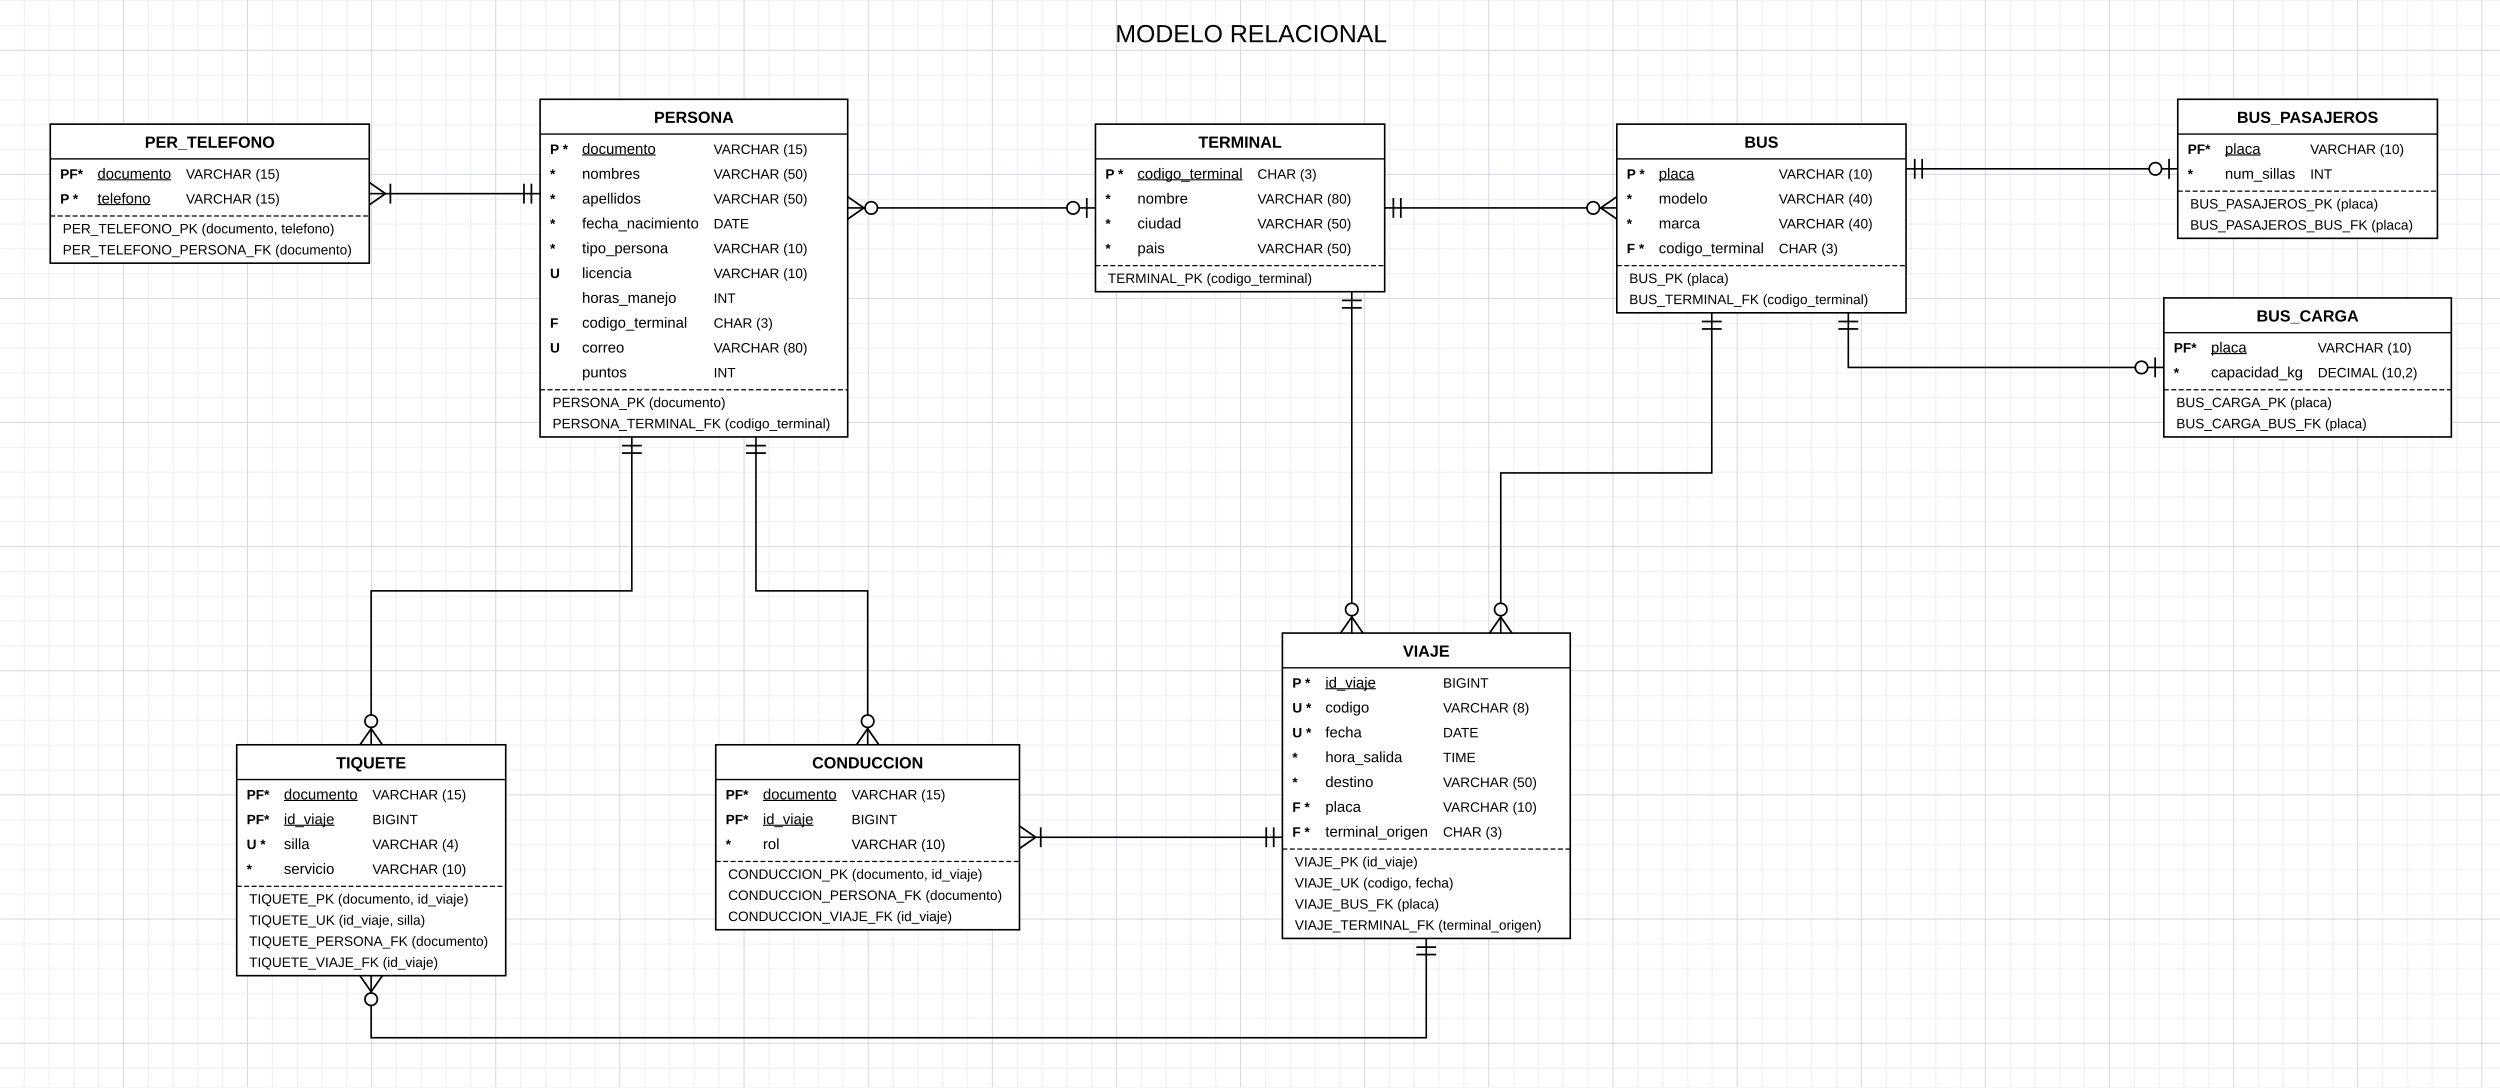
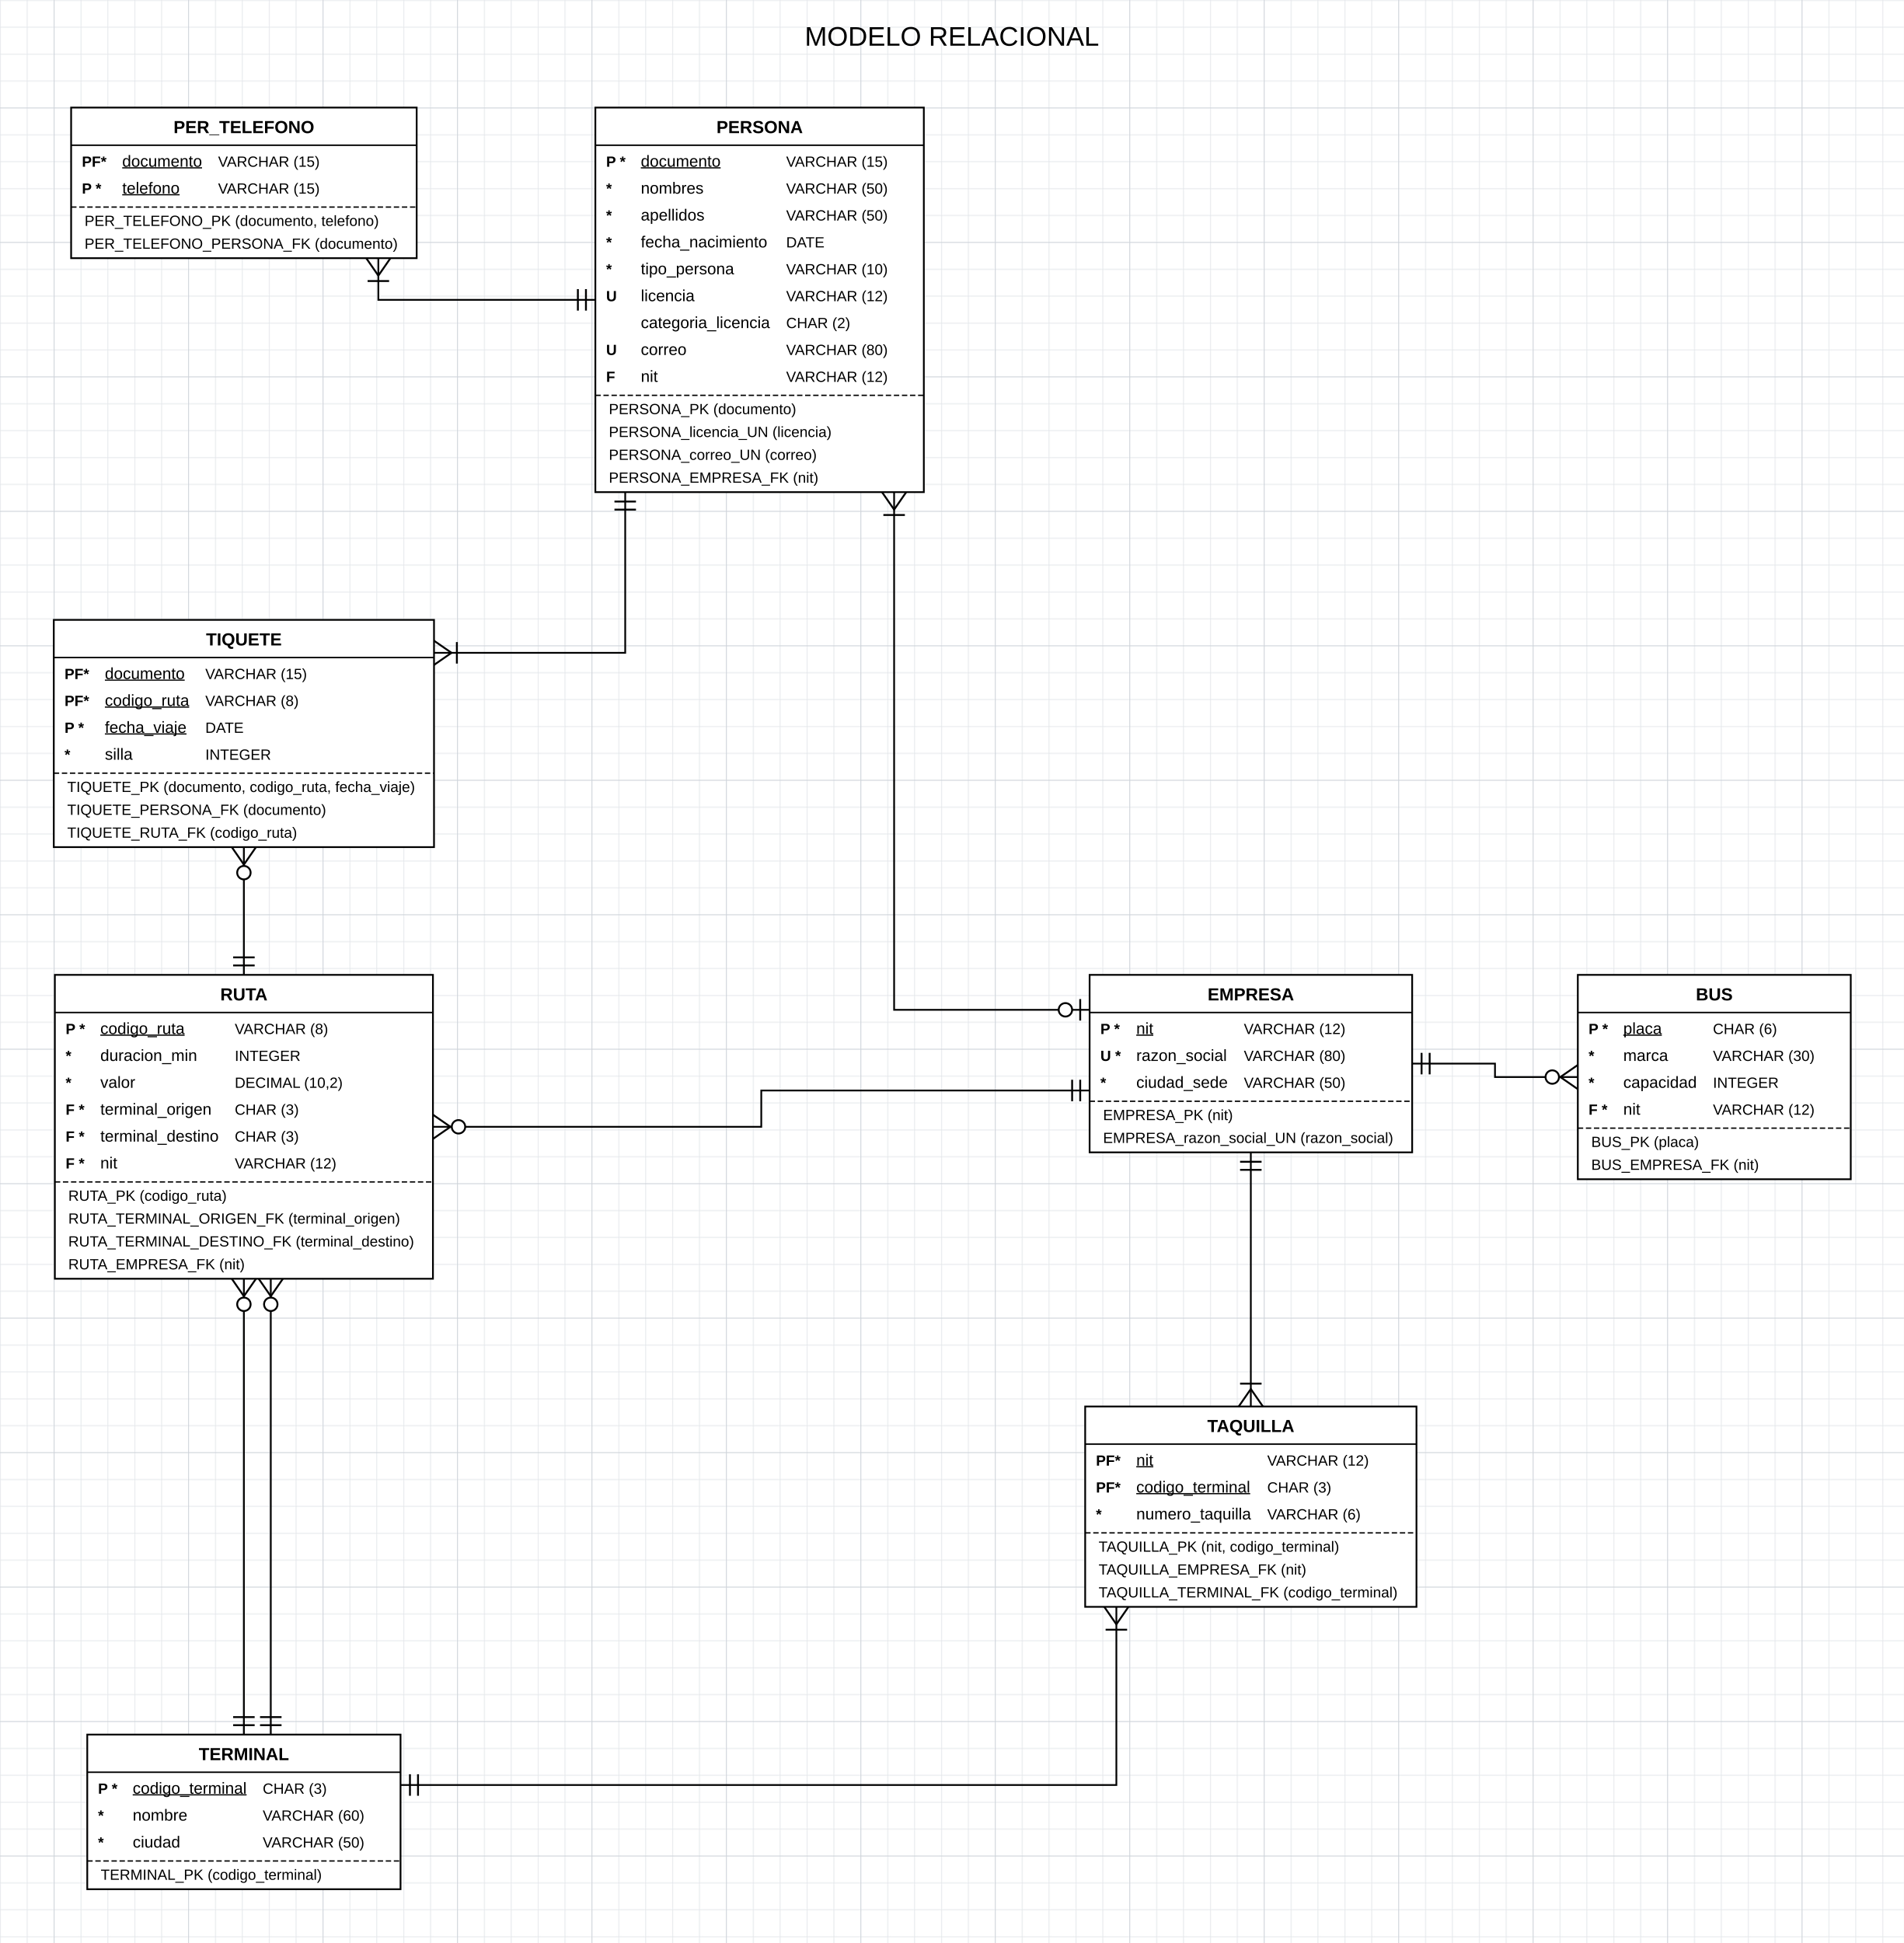
- <svg xmlns="http://www.w3.org/2000/svg" viewBox="1 -40 2014 876" width="2014" height="876" font-family="Arial, Helvetica, sans-serif" role="img">
+ <svg xmlns="http://www.w3.org/2000/svg" viewBox="-40 -80 1416 1445" width="1416" height="1445" font-family="Arial, Helvetica, sans-serif" role="img">
  <defs>
    <pattern id="g1" width="20" height="20" patternUnits="userSpaceOnUse">
      <path d="M 20 0 L 0 0 0 20" fill="none" stroke="#e3e6ea" stroke-width="1" />
    </pattern>
    <pattern id="g2" width="100" height="100" patternUnits="userSpaceOnUse">
      <rect width="100" height="100" fill="url(#g1)" />
      <path d="M 100 0 L 0 0 0 100" fill="none" stroke="#cfd4da" stroke-width="1.2" />
    </pattern>
  </defs>
-   <rect x="1" y="-40" width="2014" height="876" fill="#ffffff" />
-   <rect x="1" y="-40" width="2014" height="876" fill="url(#g2)" />
-   <text x="1009" y="-6" text-anchor="middle" font-size="20" fill="#000">MODELO RELACIONAL</text>
-   <polyline points="298.5,116.0 436.1,116.0" fill="none" stroke="#000" stroke-width="1.3" />
-   <polyline points="683.9,127.5 883.5,127.5" fill="none" stroke="#000" stroke-width="1.3" />
-   <polyline points="1303.5,127.5 1116.5,127.5" fill="none" stroke="#000" stroke-width="1.3" />
-   <polyline points="1755.4,96.0 1536.5,96.0" fill="none" stroke="#000" stroke-width="1.3" />
-   <polyline points="1744.2,256.0 1490.0,256.0 1490.0,212.0" fill="none" stroke="#000" stroke-width="1.3" />
-   <polyline points="1090.0,470.0 1090.0,195.0" fill="none" stroke="#000" stroke-width="1.3" />
-   <polyline points="1210.0,470.0 1210.0,341.0 1380.0,341.0 1380.0,212.0" fill="none" stroke="#000" stroke-width="1.3" />
-   <polyline points="700.0,560.0 700.0,436.0 610.0,436.0 610.0,312.0" fill="none" stroke="#000" stroke-width="1.3" />
-   <polyline points="822.4,634.5 1034.1,634.5" fill="none" stroke="#000" stroke-width="1.3" />
-   <polyline points="300.0,560.0 300.0,436.0 510.0,436.0 510.0,312.0" fill="none" stroke="#000" stroke-width="1.3" />
-   <polyline points="300.0,746.0 300.0,796.0 1150.0,796.0 1150.0,716.0" fill="none" stroke="#000" stroke-width="1.3" />
-   <rect x="436.1" y="40.0" width="247.8" height="272.0" fill="#fff" stroke="#000" stroke-width="1.3" />
-   <text x="560.0" y="59.0" text-anchor="middle" font-size="13" font-weight="bold" fill="#000">PERSONA</text>
-   <line x1="436.1" y1="68.0" x2="683.9" y2="68.0" stroke="#000" stroke-width="1.1" />
-   <text x="444.1" y="84.0" font-size="11" font-weight="bold" fill="#000">P *</text>
-   <text x="469.9" y="84.0" font-size="12" fill="#000" text-decoration="underline">documento</text>
-   <text x="575.9" y="84.0" font-size="11" fill="#000">VARCHAR (15)</text>
-   <text x="444.1" y="104.0" font-size="11" font-weight="bold" fill="#000">*</text>
-   <text x="469.9" y="104.0" font-size="12" fill="#000">nombres</text>
-   <text x="575.9" y="104.0" font-size="11" fill="#000">VARCHAR (50)</text>
-   <text x="444.1" y="124.0" font-size="11" font-weight="bold" fill="#000">*</text>
-   <text x="469.9" y="124.0" font-size="12" fill="#000">apellidos</text>
-   <text x="575.9" y="124.0" font-size="11" fill="#000">VARCHAR (50)</text>
-   <text x="444.1" y="144.0" font-size="11" font-weight="bold" fill="#000">*</text>
-   <text x="469.9" y="144.0" font-size="12" fill="#000">fecha_nacimiento</text>
-   <text x="575.9" y="144.0" font-size="11" fill="#000">DATE</text>
-   <text x="444.1" y="164.0" font-size="11" font-weight="bold" fill="#000">*</text>
-   <text x="469.9" y="164.0" font-size="12" fill="#000">tipo_persona</text>
-   <text x="575.9" y="164.0" font-size="11" fill="#000">VARCHAR (10)</text>
-   <text x="444.1" y="184.0" font-size="11" font-weight="bold" fill="#000">U</text>
-   <text x="469.9" y="184.0" font-size="12" fill="#000">licencia</text>
-   <text x="575.9" y="184.0" font-size="11" fill="#000">VARCHAR (10)</text>
-   <text x="444.1" y="204.0" font-size="11" font-weight="bold" fill="#000" />
-   <text x="469.9" y="204.0" font-size="12" fill="#000">horas_manejo</text>
-   <text x="575.9" y="204.0" font-size="11" fill="#000">INT</text>
-   <text x="444.1" y="224.0" font-size="11" font-weight="bold" fill="#000">F</text>
-   <text x="469.9" y="224.0" font-size="12" fill="#000">codigo_terminal</text>
-   <text x="575.9" y="224.0" font-size="11" fill="#000">CHAR (3)</text>
-   <text x="444.1" y="244.0" font-size="11" font-weight="bold" fill="#000">U</text>
-   <text x="469.9" y="244.0" font-size="12" fill="#000">correo</text>
-   <text x="575.9" y="244.0" font-size="11" fill="#000">VARCHAR (80)</text>
-   <text x="444.1" y="264.0" font-size="11" font-weight="bold" fill="#000" />
-   <text x="469.9" y="264.0" font-size="12" fill="#000">puntos</text>
-   <text x="575.9" y="264.0" font-size="11" fill="#000">INT</text>
-   <line x1="436.1" y1="274.0" x2="683.9" y2="274.0" stroke="#000" stroke-width="1" stroke-dasharray="4 2" />
-   <text x="446.1" y="288.0" font-size="11" fill="#000">PERSONA_PK (documento)</text>
-   <text x="446.1" y="305.0" font-size="11" fill="#000">PERSONA_TERMINAL_FK (codigo_terminal)</text>
-   <rect x="41.5" y="60.0" width="257.0" height="112.0" fill="#fff" stroke="#000" stroke-width="1.3" />
-   <text x="170.0" y="79.0" text-anchor="middle" font-size="13" font-weight="bold" fill="#000">PER_TELEFONO</text>
-   <line x1="41.5" y1="88.0" x2="298.5" y2="88.0" stroke="#000" stroke-width="1.1" />
-   <text x="49.5" y="104.0" font-size="11" font-weight="bold" fill="#000">PF*</text>
-   <text x="79.5" y="104.0" font-size="12" fill="#000" text-decoration="underline">documento</text>
-   <text x="150.8" y="104.0" font-size="11" fill="#000">VARCHAR (15)</text>
-   <text x="49.5" y="124.0" font-size="11" font-weight="bold" fill="#000">P *</text>
-   <text x="79.5" y="124.0" font-size="12" fill="#000" text-decoration="underline">telefono</text>
-   <text x="150.8" y="124.0" font-size="11" fill="#000">VARCHAR (15)</text>
-   <line x1="41.5" y1="134.0" x2="298.5" y2="134.0" stroke="#000" stroke-width="1" stroke-dasharray="4 2" />
-   <text x="51.5" y="148.0" font-size="11" fill="#000">PER_TELEFONO_PK (documento, telefono)</text>
-   <text x="51.5" y="165.0" font-size="11" fill="#000">PER_TELEFONO_PERSONA_FK (documento)</text>
-   <rect x="883.5" y="60.0" width="233.0" height="135.0" fill="#fff" stroke="#000" stroke-width="1.3" />
-   <text x="1000.0" y="79.0" text-anchor="middle" font-size="13" font-weight="bold" fill="#000">TERMINAL</text>
-   <line x1="883.5" y1="88.0" x2="1116.5" y2="88.0" stroke="#000" stroke-width="1.1" />
-   <text x="891.5" y="104.0" font-size="11" font-weight="bold" fill="#000">P *</text>
-   <text x="917.3" y="104.0" font-size="12" fill="#000" text-decoration="underline">codigo_terminal</text>
-   <text x="1014.0" y="104.0" font-size="11" fill="#000">CHAR (3)</text>
-   <text x="891.5" y="124.0" font-size="11" font-weight="bold" fill="#000">*</text>
-   <text x="917.3" y="124.0" font-size="12" fill="#000">nombre</text>
-   <text x="1014.0" y="124.0" font-size="11" fill="#000">VARCHAR (80)</text>
-   <text x="891.5" y="144.0" font-size="11" font-weight="bold" fill="#000">*</text>
-   <text x="917.3" y="144.0" font-size="12" fill="#000">ciudad</text>
-   <text x="1014.0" y="144.0" font-size="11" fill="#000">VARCHAR (50)</text>
-   <text x="891.5" y="164.0" font-size="11" font-weight="bold" fill="#000">*</text>
-   <text x="917.3" y="164.0" font-size="12" fill="#000">pais</text>
-   <text x="1014.0" y="164.0" font-size="11" fill="#000">VARCHAR (50)</text>
-   <line x1="883.5" y1="174.0" x2="1116.5" y2="174.0" stroke="#000" stroke-width="1" stroke-dasharray="4 2" />
-   <text x="893.5" y="188.0" font-size="11" fill="#000">TERMINAL_PK (codigo_terminal)</text>
-   <rect x="1303.5" y="60.0" width="233.0" height="152.0" fill="#fff" stroke="#000" stroke-width="1.3" />
-   <text x="1420.0" y="79.0" text-anchor="middle" font-size="13" font-weight="bold" fill="#000">BUS</text>
-   <line x1="1303.5" y1="88.0" x2="1536.5" y2="88.0" stroke="#000" stroke-width="1.1" />
-   <text x="1311.5" y="104.0" font-size="11" font-weight="bold" fill="#000">P *</text>
-   <text x="1337.3" y="104.0" font-size="12" fill="#000" text-decoration="underline">placa</text>
-   <text x="1434.0" y="104.0" font-size="11" fill="#000">VARCHAR (10)</text>
-   <text x="1311.5" y="124.0" font-size="11" font-weight="bold" fill="#000">*</text>
-   <text x="1337.3" y="124.0" font-size="12" fill="#000">modelo</text>
-   <text x="1434.0" y="124.0" font-size="11" fill="#000">VARCHAR (40)</text>
-   <text x="1311.5" y="144.0" font-size="11" font-weight="bold" fill="#000">*</text>
-   <text x="1337.3" y="144.0" font-size="12" fill="#000">marca</text>
-   <text x="1434.0" y="144.0" font-size="11" fill="#000">VARCHAR (40)</text>
-   <text x="1311.5" y="164.0" font-size="11" font-weight="bold" fill="#000">F *</text>
-   <text x="1337.3" y="164.0" font-size="12" fill="#000">codigo_terminal</text>
-   <text x="1434.0" y="164.0" font-size="11" fill="#000">CHAR (3)</text>
-   <line x1="1303.5" y1="174.0" x2="1536.5" y2="174.0" stroke="#000" stroke-width="1" stroke-dasharray="4 2" />
-   <text x="1313.5" y="188.0" font-size="11" fill="#000">BUS_PK (placa)</text>
-   <text x="1313.5" y="205.0" font-size="11" fill="#000">BUS_TERMINAL_FK (codigo_terminal)</text>
-   <rect x="1755.4" y="40.0" width="209.2" height="112.0" fill="#fff" stroke="#000" stroke-width="1.3" />
-   <text x="1860.0" y="59.0" text-anchor="middle" font-size="13" font-weight="bold" fill="#000">BUS_PASAJEROS</text>
-   <line x1="1755.4" y1="68.0" x2="1964.6" y2="68.0" stroke="#000" stroke-width="1.1" />
-   <text x="1763.4" y="84.0" font-size="11" font-weight="bold" fill="#000">PF*</text>
-   <text x="1793.4" y="84.0" font-size="12" fill="#000" text-decoration="underline">placa</text>
-   <text x="1862.1" y="84.0" font-size="11" fill="#000">VARCHAR (10)</text>
-   <text x="1763.4" y="104.0" font-size="11" font-weight="bold" fill="#000">*</text>
-   <text x="1793.4" y="104.0" font-size="12" fill="#000">num_sillas</text>
-   <text x="1862.1" y="104.0" font-size="11" fill="#000">INT</text>
-   <line x1="1755.4" y1="114.0" x2="1964.6" y2="114.0" stroke="#000" stroke-width="1" stroke-dasharray="4 2" />
-   <text x="1765.4" y="128.0" font-size="11" fill="#000">BUS_PASAJEROS_PK (placa)</text>
-   <text x="1765.4" y="145.0" font-size="11" fill="#000">BUS_PASAJEROS_BUS_FK (placa)</text>
-   <rect x="1744.2" y="200.0" width="231.6" height="112.0" fill="#fff" stroke="#000" stroke-width="1.3" />
-   <text x="1860.0" y="219.0" text-anchor="middle" font-size="13" font-weight="bold" fill="#000">BUS_CARGA</text>
-   <line x1="1744.2" y1="228.0" x2="1975.8" y2="228.0" stroke="#000" stroke-width="1.1" />
-   <text x="1752.2" y="244.0" font-size="11" font-weight="bold" fill="#000">PF*</text>
-   <text x="1782.2" y="244.0" font-size="12" fill="#000" text-decoration="underline">placa</text>
-   <text x="1868.2" y="244.0" font-size="11" fill="#000">VARCHAR (10)</text>
-   <text x="1752.2" y="264.0" font-size="11" font-weight="bold" fill="#000">*</text>
-   <text x="1782.2" y="264.0" font-size="12" fill="#000">capacidad_kg</text>
-   <text x="1868.2" y="264.0" font-size="11" fill="#000">DECIMAL (10,2)</text>
-   <line x1="1744.2" y1="274.0" x2="1975.8" y2="274.0" stroke="#000" stroke-width="1" stroke-dasharray="4 2" />
-   <text x="1754.2" y="288.0" font-size="11" fill="#000">BUS_CARGA_PK (placa)</text>
-   <text x="1754.2" y="305.0" font-size="11" fill="#000">BUS_CARGA_BUS_FK (placa)</text>
-   <rect x="1034.1" y="470.0" width="231.9" height="246.0" fill="#fff" stroke="#000" stroke-width="1.3" />
-   <text x="1150.0" y="489.0" text-anchor="middle" font-size="13" font-weight="bold" fill="#000">VIAJE</text>
-   <line x1="1034.1" y1="498.0" x2="1265.9" y2="498.0" stroke="#000" stroke-width="1.1" />
-   <text x="1042.1" y="514.0" font-size="11" font-weight="bold" fill="#000">P *</text>
-   <text x="1068.7" y="514.0" font-size="12" fill="#000" text-decoration="underline">id_viaje</text>
-   <text x="1163.5" y="514.0" font-size="11" fill="#000">BIGINT</text>
-   <text x="1042.1" y="534.0" font-size="11" font-weight="bold" fill="#000">U *</text>
-   <text x="1068.7" y="534.0" font-size="12" fill="#000">codigo</text>
-   <text x="1163.5" y="534.0" font-size="11" fill="#000">VARCHAR (8)</text>
-   <text x="1042.1" y="554.0" font-size="11" font-weight="bold" fill="#000">U *</text>
-   <text x="1068.7" y="554.0" font-size="12" fill="#000">fecha</text>
-   <text x="1163.5" y="554.0" font-size="11" fill="#000">DATE</text>
-   <text x="1042.1" y="574.0" font-size="11" font-weight="bold" fill="#000">*</text>
-   <text x="1068.7" y="574.0" font-size="12" fill="#000">hora_salida</text>
-   <text x="1163.5" y="574.0" font-size="11" fill="#000">TIME</text>
-   <text x="1042.1" y="594.0" font-size="11" font-weight="bold" fill="#000">*</text>
-   <text x="1068.7" y="594.0" font-size="12" fill="#000">destino</text>
-   <text x="1163.5" y="594.0" font-size="11" fill="#000">VARCHAR (50)</text>
-   <text x="1042.1" y="614.0" font-size="11" font-weight="bold" fill="#000">F *</text>
-   <text x="1068.7" y="614.0" font-size="12" fill="#000">placa</text>
-   <text x="1163.5" y="614.0" font-size="11" fill="#000">VARCHAR (10)</text>
-   <text x="1042.1" y="634.0" font-size="11" font-weight="bold" fill="#000">F *</text>
-   <text x="1068.7" y="634.0" font-size="12" fill="#000">terminal_origen</text>
-   <text x="1163.5" y="634.0" font-size="11" fill="#000">CHAR (3)</text>
-   <line x1="1034.1" y1="644.0" x2="1265.9" y2="644.0" stroke="#000" stroke-width="1" stroke-dasharray="4 2" />
-   <text x="1044.1" y="658.0" font-size="11" fill="#000">VIAJE_PK (id_viaje)</text>
-   <text x="1044.1" y="675.0" font-size="11" fill="#000">VIAJE_UK (codigo, fecha)</text>
-   <text x="1044.1" y="692.0" font-size="11" fill="#000">VIAJE_BUS_FK (placa)</text>
-   <text x="1044.1" y="709.0" font-size="11" fill="#000">VIAJE_TERMINAL_FK (terminal_origen)</text>
-   <rect x="577.6" y="560.0" width="244.7" height="149.0" fill="#fff" stroke="#000" stroke-width="1.3" />
-   <text x="700.0" y="579.0" text-anchor="middle" font-size="13" font-weight="bold" fill="#000">CONDUCCION</text>
-   <line x1="577.6" y1="588.0" x2="822.4" y2="588.0" stroke="#000" stroke-width="1.1" />
-   <text x="585.6" y="604.0" font-size="11" font-weight="bold" fill="#000">PF*</text>
-   <text x="615.6" y="604.0" font-size="12" fill="#000" text-decoration="underline">documento</text>
-   <text x="687.0" y="604.0" font-size="11" fill="#000">VARCHAR (15)</text>
-   <text x="585.6" y="624.0" font-size="11" font-weight="bold" fill="#000">PF*</text>
-   <text x="615.6" y="624.0" font-size="12" fill="#000" text-decoration="underline">id_viaje</text>
-   <text x="687.0" y="624.0" font-size="11" fill="#000">BIGINT</text>
-   <text x="585.6" y="644.0" font-size="11" font-weight="bold" fill="#000">*</text>
-   <text x="615.6" y="644.0" font-size="12" fill="#000">rol</text>
-   <text x="687.0" y="644.0" font-size="11" fill="#000">VARCHAR (10)</text>
-   <line x1="577.6" y1="654.0" x2="822.4" y2="654.0" stroke="#000" stroke-width="1" stroke-dasharray="4 2" />
-   <text x="587.6" y="668.0" font-size="11" fill="#000">CONDUCCION_PK (documento, id_viaje)</text>
-   <text x="587.6" y="685.0" font-size="11" fill="#000">CONDUCCION_PERSONA_FK (documento)</text>
-   <text x="587.6" y="702.0" font-size="11" fill="#000">CONDUCCION_VIAJE_FK (id_viaje)</text>
-   <rect x="191.7" y="560.0" width="216.7" height="186.0" fill="#fff" stroke="#000" stroke-width="1.3" />
-   <text x="300.0" y="579.0" text-anchor="middle" font-size="13" font-weight="bold" fill="#000">TIQUETE</text>
-   <line x1="191.7" y1="588.0" x2="408.3" y2="588.0" stroke="#000" stroke-width="1.1" />
-   <text x="199.7" y="604.0" font-size="11" font-weight="bold" fill="#000">PF*</text>
-   <text x="229.7" y="604.0" font-size="12" fill="#000" text-decoration="underline">documento</text>
-   <text x="301.0" y="604.0" font-size="11" fill="#000">VARCHAR (15)</text>
-   <text x="199.7" y="624.0" font-size="11" font-weight="bold" fill="#000">PF*</text>
-   <text x="229.7" y="624.0" font-size="12" fill="#000" text-decoration="underline">id_viaje</text>
-   <text x="301.0" y="624.0" font-size="11" fill="#000">BIGINT</text>
-   <text x="199.7" y="644.0" font-size="11" font-weight="bold" fill="#000">U *</text>
-   <text x="229.7" y="644.0" font-size="12" fill="#000">silla</text>
-   <text x="301.0" y="644.0" font-size="11" fill="#000">VARCHAR (4)</text>
-   <text x="199.7" y="664.0" font-size="11" font-weight="bold" fill="#000">*</text>
-   <text x="229.7" y="664.0" font-size="12" fill="#000">servicio</text>
-   <text x="301.0" y="664.0" font-size="11" fill="#000">VARCHAR (10)</text>
-   <line x1="191.7" y1="674.0" x2="408.3" y2="674.0" stroke="#000" stroke-width="1" stroke-dasharray="4 2" />
-   <text x="201.7" y="688.0" font-size="11" fill="#000">TIQUETE_PK (documento, id_viaje)</text>
-   <text x="201.7" y="705.0" font-size="11" fill="#000">TIQUETE_UK (id_viaje, silla)</text>
-   <text x="201.7" y="722.0" font-size="11" fill="#000">TIQUETE_PERSONA_FK (documento)</text>
-   <text x="201.7" y="739.0" font-size="11" fill="#000">TIQUETE_VIAJE_FK (id_viaje)</text>
-   <polyline points="298.5,107.0 311.5,116.0 298.5,125.0" stroke="#000" stroke-width="1.4" fill="none" />
-   <line x1="315.5" y1="108.0" x2="315.5" y2="124.0" stroke="#000" stroke-width="1.4" fill="none" />
-   <line x1="429.1" y1="124.0" x2="429.1" y2="108.0" stroke="#000" stroke-width="1.4" fill="none" />
-   <line x1="423.1" y1="124.0" x2="423.1" y2="108.0" stroke="#000" stroke-width="1.4" fill="none" />
-   <polyline points="683.9,118.5 696.9,127.5 683.9,136.5" stroke="#000" stroke-width="1.4" fill="none" />
-   <circle cx="702.9" cy="127.5" r="5" fill="#fff" stroke="#000" stroke-width="1.4" />
-   <line x1="876.5" y1="135.5" x2="876.5" y2="119.5" stroke="#000" stroke-width="1.4" fill="none" />
-   <circle cx="865.5" cy="127.5" r="5" fill="#fff" stroke="#000" stroke-width="1.4" />
-   <polyline points="1303.5,136.5 1290.5,127.5 1303.5,118.5" stroke="#000" stroke-width="1.4" fill="none" />
-   <circle cx="1284.5" cy="127.5" r="5" fill="#fff" stroke="#000" stroke-width="1.4" />
-   <line x1="1123.5" y1="119.5" x2="1123.5" y2="135.5" stroke="#000" stroke-width="1.4" fill="none" />
-   <line x1="1129.5" y1="119.5" x2="1129.5" y2="135.5" stroke="#000" stroke-width="1.4" fill="none" />
-   <line x1="1748.4" y1="104.0" x2="1748.4" y2="88.0" stroke="#000" stroke-width="1.4" fill="none" />
-   <circle cx="1737.4" cy="96.0" r="5" fill="#fff" stroke="#000" stroke-width="1.4" />
-   <line x1="1543.5" y1="88.0" x2="1543.5" y2="104.0" stroke="#000" stroke-width="1.4" fill="none" />
-   <line x1="1549.5" y1="88.0" x2="1549.5" y2="104.0" stroke="#000" stroke-width="1.4" fill="none" />
-   <line x1="1737.2" y1="264.0" x2="1737.2" y2="248.0" stroke="#000" stroke-width="1.4" fill="none" />
-   <circle cx="1726.2" cy="256.0" r="5" fill="#fff" stroke="#000" stroke-width="1.4" />
-   <line x1="1498.0" y1="219.0" x2="1482.0" y2="219.0" stroke="#000" stroke-width="1.4" fill="none" />
-   <line x1="1498.0" y1="225.0" x2="1482.0" y2="225.0" stroke="#000" stroke-width="1.4" fill="none" />
-   <polyline points="1081.0,470.0 1090.0,457.0 1099.0,470.0" stroke="#000" stroke-width="1.4" fill="none" />
-   <circle cx="1090.0" cy="451.0" r="5" fill="#fff" stroke="#000" stroke-width="1.4" />
-   <line x1="1098.0" y1="202.0" x2="1082.0" y2="202.0" stroke="#000" stroke-width="1.4" fill="none" />
-   <line x1="1098.0" y1="208.0" x2="1082.0" y2="208.0" stroke="#000" stroke-width="1.4" fill="none" />
-   <polyline points="1201.0,470.0 1210.0,457.0 1219.0,470.0" stroke="#000" stroke-width="1.4" fill="none" />
-   <circle cx="1210.0" cy="451.0" r="5" fill="#fff" stroke="#000" stroke-width="1.4" />
-   <line x1="1388.0" y1="219.0" x2="1372.0" y2="219.0" stroke="#000" stroke-width="1.4" fill="none" />
-   <line x1="1388.0" y1="225.0" x2="1372.0" y2="225.0" stroke="#000" stroke-width="1.4" fill="none" />
-   <polyline points="691.0,560.0 700.0,547.0 709.0,560.0" stroke="#000" stroke-width="1.4" fill="none" />
-   <circle cx="700.0" cy="541.0" r="5" fill="#fff" stroke="#000" stroke-width="1.4" />
-   <line x1="618.0" y1="319.0" x2="602.0" y2="319.0" stroke="#000" stroke-width="1.4" fill="none" />
-   <line x1="618.0" y1="325.0" x2="602.0" y2="325.0" stroke="#000" stroke-width="1.4" fill="none" />
-   <polyline points="822.4,625.5 835.4,634.5 822.4,643.5" stroke="#000" stroke-width="1.4" fill="none" />
-   <line x1="839.4" y1="626.5" x2="839.4" y2="642.5" stroke="#000" stroke-width="1.4" fill="none" />
-   <line x1="1027.1" y1="642.5" x2="1027.1" y2="626.5" stroke="#000" stroke-width="1.4" fill="none" />
-   <line x1="1021.1" y1="642.5" x2="1021.1" y2="626.5" stroke="#000" stroke-width="1.4" fill="none" />
-   <polyline points="291.0,560.0 300.0,547.0 309.0,560.0" stroke="#000" stroke-width="1.4" fill="none" />
-   <circle cx="300.0" cy="541.0" r="5" fill="#fff" stroke="#000" stroke-width="1.4" />
-   <line x1="518.0" y1="319.0" x2="502.0" y2="319.0" stroke="#000" stroke-width="1.4" fill="none" />
-   <line x1="518.0" y1="325.0" x2="502.0" y2="325.0" stroke="#000" stroke-width="1.4" fill="none" />
-   <polyline points="309.0,746.0 300.0,759.0 291.0,746.0" stroke="#000" stroke-width="1.4" fill="none" />
-   <circle cx="300.0" cy="765.0" r="5" fill="#fff" stroke="#000" stroke-width="1.4" />
-   <line x1="1158.0" y1="723.0" x2="1142.0" y2="723.0" stroke="#000" stroke-width="1.4" fill="none" />
-   <line x1="1158.0" y1="729.0" x2="1142.0" y2="729.0" stroke="#000" stroke-width="1.4" fill="none" />
+   <rect x="-40" y="-80" width="1416" height="1445" fill="#ffffff" />
+   <rect x="-40" y="-80" width="1416" height="1445" fill="url(#g2)" />
+   <text x="668" y="-46" text-anchor="middle" font-size="20" fill="#000">MODELO RELACIONAL</text>
+   <polyline points="141.4,550.0 141.4,645.0" fill="none" stroke="#000" stroke-width="1.3" />
+   <polyline points="890.3,966.0 890.3,777.0" fill="none" stroke="#000" stroke-width="1.3" />
+   <polyline points="1133.5,721.0 1071.9,721.0 1071.9,711.0 1010.3,711.0" fill="none" stroke="#000" stroke-width="1.3" />
+   <polyline points="241.4,112.0 241.4,143.0 402.8,143.0" fill="none" stroke="#000" stroke-width="1.3" />
+   <polyline points="141.4,871.0 141.4,1210.0" fill="none" stroke="#000" stroke-width="1.3" />
+   <polyline points="161.4,871.0 161.4,1210.0" fill="none" stroke="#000" stroke-width="1.3" />
+   <polyline points="282.8,405.5 425.0,405.5 425.0,286.0" fill="none" stroke="#000" stroke-width="1.3" />
+   <polyline points="282.0,758.0 526.2,758.0 526.2,731.0 770.4,731.0" fill="none" stroke="#000" stroke-width="1.3" />
+   <polyline points="625.0,286.0 625.0,671.0 770.4,671.0" fill="none" stroke="#000" stroke-width="1.3" />
+   <polyline points="790.3,1115.0 790.3,1247.5 257.9,1247.5" fill="none" stroke="#000" stroke-width="1.3" />
+   <rect x="402.8" y="0.0" width="244.3" height="286.0" fill="#fff" stroke="#000" stroke-width="1.3" />
+   <text x="525.0" y="19.0" text-anchor="middle" font-size="13" font-weight="bold" fill="#000">PERSONA</text>
+   <line x1="402.8" y1="28.0" x2="647.1" y2="28.0" stroke="#000" stroke-width="1.1" />
+   <text x="410.8" y="44.0" font-size="11" font-weight="bold" fill="#000">P *</text>
+   <text x="436.6" y="44.0" font-size="12" fill="#000" text-decoration="underline">documento</text>
+   <text x="544.7" y="44.0" font-size="11" fill="#000">VARCHAR (15)</text>
+   <text x="410.8" y="64.0" font-size="11" font-weight="bold" fill="#000">*</text>
+   <text x="436.6" y="64.0" font-size="12" fill="#000">nombres</text>
+   <text x="544.7" y="64.0" font-size="11" fill="#000">VARCHAR (50)</text>
+   <text x="410.8" y="84.0" font-size="11" font-weight="bold" fill="#000">*</text>
+   <text x="436.6" y="84.0" font-size="12" fill="#000">apellidos</text>
+   <text x="544.7" y="84.0" font-size="11" fill="#000">VARCHAR (50)</text>
+   <text x="410.8" y="104.0" font-size="11" font-weight="bold" fill="#000">*</text>
+   <text x="436.6" y="104.0" font-size="12" fill="#000">fecha_nacimiento</text>
+   <text x="544.7" y="104.0" font-size="11" fill="#000">DATE</text>
+   <text x="410.8" y="124.0" font-size="11" font-weight="bold" fill="#000">*</text>
+   <text x="436.6" y="124.0" font-size="12" fill="#000">tipo_persona</text>
+   <text x="544.7" y="124.0" font-size="11" fill="#000">VARCHAR (10)</text>
+   <text x="410.8" y="144.0" font-size="11" font-weight="bold" fill="#000">U</text>
+   <text x="436.6" y="144.0" font-size="12" fill="#000">licencia</text>
+   <text x="544.7" y="144.0" font-size="11" fill="#000">VARCHAR (12)</text>
+   <text x="410.8" y="164.0" font-size="11" font-weight="bold" fill="#000" />
+   <text x="436.6" y="164.0" font-size="12" fill="#000">categoria_licencia</text>
+   <text x="544.7" y="164.0" font-size="11" fill="#000">CHAR (2)</text>
+   <text x="410.8" y="184.0" font-size="11" font-weight="bold" fill="#000">U</text>
+   <text x="436.6" y="184.0" font-size="12" fill="#000">correo</text>
+   <text x="544.7" y="184.0" font-size="11" fill="#000">VARCHAR (80)</text>
+   <text x="410.8" y="204.0" font-size="11" font-weight="bold" fill="#000">F</text>
+   <text x="436.6" y="204.0" font-size="12" fill="#000">nit</text>
+   <text x="544.7" y="204.0" font-size="11" fill="#000">VARCHAR (12)</text>
+   <line x1="402.8" y1="214.0" x2="647.1" y2="214.0" stroke="#000" stroke-width="1" stroke-dasharray="4 2" />
+   <text x="412.8" y="228.0" font-size="11" fill="#000">PERSONA_PK (documento)</text>
+   <text x="412.8" y="245.0" font-size="11" fill="#000">PERSONA_licencia_UN (licencia)</text>
+   <text x="412.8" y="262.0" font-size="11" fill="#000">PERSONA_correo_UN (correo)</text>
+   <text x="412.8" y="279.0" font-size="11" fill="#000">PERSONA_EMPRESA_FK (nit)</text>
+   <rect x="0.8" y="645.0" width="281.2" height="226.0" fill="#fff" stroke="#000" stroke-width="1.3" />
+   <text x="141.4" y="664.0" text-anchor="middle" font-size="13" font-weight="bold" fill="#000">RUTA</text>
+   <line x1="0.8" y1="673.0" x2="282.0" y2="673.0" stroke="#000" stroke-width="1.1" />
+   <text x="8.8" y="689.0" font-size="11" font-weight="bold" fill="#000">P *</text>
+   <text x="34.6" y="689.0" font-size="12" fill="#000" text-decoration="underline">codigo_ruta</text>
+   <text x="134.6" y="689.0" font-size="11" fill="#000">VARCHAR (8)</text>
+   <text x="8.8" y="709.0" font-size="11" font-weight="bold" fill="#000">*</text>
+   <text x="34.6" y="709.0" font-size="12" fill="#000">duracion_min</text>
+   <text x="134.6" y="709.0" font-size="11" fill="#000">INTEGER</text>
+   <text x="8.8" y="729.0" font-size="11" font-weight="bold" fill="#000">*</text>
+   <text x="34.6" y="729.0" font-size="12" fill="#000">valor</text>
+   <text x="134.6" y="729.0" font-size="11" fill="#000">DECIMAL (10,2)</text>
+   <text x="8.8" y="749.0" font-size="11" font-weight="bold" fill="#000">F *</text>
+   <text x="34.6" y="749.0" font-size="12" fill="#000">terminal_origen</text>
+   <text x="134.6" y="749.0" font-size="11" fill="#000">CHAR (3)</text>
+   <text x="8.8" y="769.0" font-size="11" font-weight="bold" fill="#000">F *</text>
+   <text x="34.6" y="769.0" font-size="12" fill="#000">terminal_destino</text>
+   <text x="134.6" y="769.0" font-size="11" fill="#000">CHAR (3)</text>
+   <text x="8.8" y="789.0" font-size="11" font-weight="bold" fill="#000">F *</text>
+   <text x="34.6" y="789.0" font-size="12" fill="#000">nit</text>
+   <text x="134.6" y="789.0" font-size="11" fill="#000">VARCHAR (12)</text>
+   <line x1="0.8" y1="799.0" x2="282.0" y2="799.0" stroke="#000" stroke-width="1" stroke-dasharray="4 2" />
+   <text x="10.8" y="813.0" font-size="11" fill="#000">RUTA_PK (codigo_ruta)</text>
+   <text x="10.8" y="830.0" font-size="11" fill="#000">RUTA_TERMINAL_ORIGEN_FK (terminal_origen)</text>
+   <text x="10.8" y="847.0" font-size="11" fill="#000">RUTA_TERMINAL_DESTINO_FK (terminal_destino)</text>
+   <text x="10.8" y="864.0" font-size="11" fill="#000">RUTA_EMPRESA_FK (nit)</text>
+   <rect x="770.4" y="645.0" width="239.9" height="132.0" fill="#fff" stroke="#000" stroke-width="1.3" />
+   <text x="890.3" y="664.0" text-anchor="middle" font-size="13" font-weight="bold" fill="#000">EMPRESA</text>
+   <line x1="770.4" y1="673.0" x2="1010.3" y2="673.0" stroke="#000" stroke-width="1.1" />
+   <text x="778.4" y="689.0" font-size="11" font-weight="bold" fill="#000">P *</text>
+   <text x="805.1" y="689.0" font-size="12" fill="#000" text-decoration="underline">nit</text>
+   <text x="885.1" y="689.0" font-size="11" fill="#000">VARCHAR (12)</text>
+   <text x="778.4" y="709.0" font-size="11" font-weight="bold" fill="#000">U *</text>
+   <text x="805.1" y="709.0" font-size="12" fill="#000">razon_social</text>
+   <text x="885.1" y="709.0" font-size="11" fill="#000">VARCHAR (80)</text>
+   <text x="778.4" y="729.0" font-size="11" font-weight="bold" fill="#000">*</text>
+   <text x="805.1" y="729.0" font-size="12" fill="#000">ciudad_sede</text>
+   <text x="885.1" y="729.0" font-size="11" fill="#000">VARCHAR (50)</text>
+   <line x1="770.4" y1="739.0" x2="1010.3" y2="739.0" stroke="#000" stroke-width="1" stroke-dasharray="4 2" />
+   <text x="780.4" y="753.0" font-size="11" fill="#000">EMPRESA_PK (nit)</text>
+   <text x="780.4" y="770.0" font-size="11" fill="#000">EMPRESA_razon_social_UN (razon_social)</text>
+   <rect x="1133.5" y="645.0" width="203.0" height="152.0" fill="#fff" stroke="#000" stroke-width="1.3" />
+   <text x="1235.0" y="664.0" text-anchor="middle" font-size="13" font-weight="bold" fill="#000">BUS</text>
+   <line x1="1133.5" y1="673.0" x2="1336.5" y2="673.0" stroke="#000" stroke-width="1.1" />
+   <text x="1141.5" y="689.0" font-size="11" font-weight="bold" fill="#000">P *</text>
+   <text x="1167.3" y="689.0" font-size="12" fill="#000" text-decoration="underline">placa</text>
+   <text x="1234.0" y="689.0" font-size="11" fill="#000">CHAR (6)</text>
+   <text x="1141.5" y="709.0" font-size="11" font-weight="bold" fill="#000">*</text>
+   <text x="1167.3" y="709.0" font-size="12" fill="#000">marca</text>
+   <text x="1234.0" y="709.0" font-size="11" fill="#000">VARCHAR (30)</text>
+   <text x="1141.5" y="729.0" font-size="11" font-weight="bold" fill="#000">*</text>
+   <text x="1167.3" y="729.0" font-size="12" fill="#000">capacidad</text>
+   <text x="1234.0" y="729.0" font-size="11" fill="#000">INTEGER</text>
+   <text x="1141.5" y="749.0" font-size="11" font-weight="bold" fill="#000">F *</text>
+   <text x="1167.3" y="749.0" font-size="12" fill="#000">nit</text>
+   <text x="1234.0" y="749.0" font-size="11" fill="#000">VARCHAR (12)</text>
+   <line x1="1133.5" y1="759.0" x2="1336.5" y2="759.0" stroke="#000" stroke-width="1" stroke-dasharray="4 2" />
+   <text x="1143.5" y="773.0" font-size="11" fill="#000">BUS_PK (placa)</text>
+   <text x="1143.5" y="790.0" font-size="11" fill="#000">BUS_EMPRESA_FK (nit)</text>
+   <rect x="24.9" y="1210.0" width="233.0" height="115.0" fill="#fff" stroke="#000" stroke-width="1.3" />
+   <text x="141.4" y="1229.0" text-anchor="middle" font-size="13" font-weight="bold" fill="#000">TERMINAL</text>
+   <line x1="24.9" y1="1238.0" x2="257.9" y2="1238.0" stroke="#000" stroke-width="1.1" />
+   <text x="32.9" y="1254.0" font-size="11" font-weight="bold" fill="#000">P *</text>
+   <text x="58.7" y="1254.0" font-size="12" fill="#000" text-decoration="underline">codigo_terminal</text>
+   <text x="155.4" y="1254.0" font-size="11" fill="#000">CHAR (3)</text>
+   <text x="32.9" y="1274.0" font-size="11" font-weight="bold" fill="#000">*</text>
+   <text x="58.7" y="1274.0" font-size="12" fill="#000">nombre</text>
+   <text x="155.4" y="1274.0" font-size="11" fill="#000">VARCHAR (60)</text>
+   <text x="32.9" y="1294.0" font-size="11" font-weight="bold" fill="#000">*</text>
+   <text x="58.7" y="1294.0" font-size="12" fill="#000">ciudad</text>
+   <text x="155.4" y="1294.0" font-size="11" fill="#000">VARCHAR (50)</text>
+   <line x1="24.9" y1="1304.0" x2="257.9" y2="1304.0" stroke="#000" stroke-width="1" stroke-dasharray="4 2" />
+   <text x="34.9" y="1318.0" font-size="11" fill="#000">TERMINAL_PK (codigo_terminal)</text>
+   <rect x="12.9" y="0.0" width="257.0" height="112.0" fill="#fff" stroke="#000" stroke-width="1.3" />
+   <text x="141.4" y="19.0" text-anchor="middle" font-size="13" font-weight="bold" fill="#000">PER_TELEFONO</text>
+   <line x1="12.9" y1="28.0" x2="269.9" y2="28.0" stroke="#000" stroke-width="1.1" />
+   <text x="20.9" y="44.0" font-size="11" font-weight="bold" fill="#000">PF*</text>
+   <text x="50.9" y="44.0" font-size="12" fill="#000" text-decoration="underline">documento</text>
+   <text x="122.2" y="44.0" font-size="11" fill="#000">VARCHAR (15)</text>
+   <text x="20.9" y="64.0" font-size="11" font-weight="bold" fill="#000">P *</text>
+   <text x="50.9" y="64.0" font-size="12" fill="#000" text-decoration="underline">telefono</text>
+   <text x="122.2" y="64.0" font-size="11" fill="#000">VARCHAR (15)</text>
+   <line x1="12.9" y1="74.0" x2="269.9" y2="74.0" stroke="#000" stroke-width="1" stroke-dasharray="4 2" />
+   <text x="22.9" y="88.0" font-size="11" fill="#000">PER_TELEFONO_PK (documento, telefono)</text>
+   <text x="22.9" y="105.0" font-size="11" fill="#000">PER_TELEFONO_PERSONA_FK (documento)</text>
+   <rect x="767.1" y="966.0" width="246.4" height="149.0" fill="#fff" stroke="#000" stroke-width="1.3" />
+   <text x="890.3" y="985.0" text-anchor="middle" font-size="13" font-weight="bold" fill="#000">TAQUILLA</text>
+   <line x1="767.1" y1="994.0" x2="1013.5" y2="994.0" stroke="#000" stroke-width="1.1" />
+   <text x="775.1" y="1010.0" font-size="11" font-weight="bold" fill="#000">PF*</text>
+   <text x="805.1" y="1010.0" font-size="12" fill="#000" text-decoration="underline">nit</text>
+   <text x="902.5" y="1010.0" font-size="11" fill="#000">VARCHAR (12)</text>
+   <text x="775.1" y="1030.0" font-size="11" font-weight="bold" fill="#000">PF*</text>
+   <text x="805.1" y="1030.0" font-size="12" fill="#000" text-decoration="underline">codigo_terminal</text>
+   <text x="902.5" y="1030.0" font-size="11" fill="#000">CHAR (3)</text>
+   <text x="775.1" y="1050.0" font-size="11" font-weight="bold" fill="#000">*</text>
+   <text x="805.1" y="1050.0" font-size="12" fill="#000">numero_taquilla</text>
+   <text x="902.5" y="1050.0" font-size="11" fill="#000">VARCHAR (6)</text>
+   <line x1="767.1" y1="1060.0" x2="1013.5" y2="1060.0" stroke="#000" stroke-width="1" stroke-dasharray="4 2" />
+   <text x="777.1" y="1074.0" font-size="11" fill="#000">TAQUILLA_PK (nit, codigo_terminal)</text>
+   <text x="777.1" y="1091.0" font-size="11" fill="#000">TAQUILLA_EMPRESA_FK (nit)</text>
+   <text x="777.1" y="1108.0" font-size="11" fill="#000">TAQUILLA_TERMINAL_FK (codigo_terminal)</text>
+   <rect x="0.0" y="381.0" width="282.8" height="169.0" fill="#fff" stroke="#000" stroke-width="1.3" />
+   <text x="141.4" y="400.0" text-anchor="middle" font-size="13" font-weight="bold" fill="#000">TIQUETE</text>
+   <line x1="0.0" y1="409.0" x2="282.8" y2="409.0" stroke="#000" stroke-width="1.1" />
+   <text x="8.0" y="425.0" font-size="11" font-weight="bold" fill="#000">PF*</text>
+   <text x="38.0" y="425.0" font-size="12" fill="#000" text-decoration="underline">documento</text>
+   <text x="112.7" y="425.0" font-size="11" fill="#000">VARCHAR (15)</text>
+   <text x="8.0" y="445.0" font-size="11" font-weight="bold" fill="#000">PF*</text>
+   <text x="38.0" y="445.0" font-size="12" fill="#000" text-decoration="underline">codigo_ruta</text>
+   <text x="112.7" y="445.0" font-size="11" fill="#000">VARCHAR (8)</text>
+   <text x="8.0" y="465.0" font-size="11" font-weight="bold" fill="#000">P *</text>
+   <text x="38.0" y="465.0" font-size="12" fill="#000" text-decoration="underline">fecha_viaje</text>
+   <text x="112.7" y="465.0" font-size="11" fill="#000">DATE</text>
+   <text x="8.0" y="485.0" font-size="11" font-weight="bold" fill="#000">*</text>
+   <text x="38.0" y="485.0" font-size="12" fill="#000">silla</text>
+   <text x="112.7" y="485.0" font-size="11" fill="#000">INTEGER</text>
+   <line x1="0.0" y1="495.0" x2="282.8" y2="495.0" stroke="#000" stroke-width="1" stroke-dasharray="4 2" />
+   <text x="10.0" y="509.0" font-size="11" fill="#000">TIQUETE_PK (documento, codigo_ruta, fecha_viaje)</text>
+   <text x="10.0" y="526.0" font-size="11" fill="#000">TIQUETE_PERSONA_FK (documento)</text>
+   <text x="10.0" y="543.0" font-size="11" fill="#000">TIQUETE_RUTA_FK (codigo_ruta)</text>
+   <polyline points="150.4,550.0 141.4,563.0 132.4,550.0" stroke="#000" stroke-width="1.4" fill="none" />
+   <circle cx="141.4" cy="569.0" r="5" fill="#fff" stroke="#000" stroke-width="1.4" />
+   <line x1="133.4" y1="638.0" x2="149.4" y2="638.0" stroke="#000" stroke-width="1.4" fill="none" />
+   <line x1="133.4" y1="632.0" x2="149.4" y2="632.0" stroke="#000" stroke-width="1.4" fill="none" />
+   <polyline points="881.3,966.0 890.3,953.0 899.3,966.0" stroke="#000" stroke-width="1.4" fill="none" />
+   <line x1="882.3" y1="949.0" x2="898.3" y2="949.0" stroke="#000" stroke-width="1.4" fill="none" />
+   <line x1="898.3" y1="784.0" x2="882.3" y2="784.0" stroke="#000" stroke-width="1.4" fill="none" />
+   <line x1="898.3" y1="790.0" x2="882.3" y2="790.0" stroke="#000" stroke-width="1.4" fill="none" />
+   <polyline points="1133.5,730.0 1120.5,721.0 1133.5,712.0" stroke="#000" stroke-width="1.4" fill="none" />
+   <circle cx="1114.5" cy="721.0" r="5" fill="#fff" stroke="#000" stroke-width="1.4" />
+   <line x1="1017.3" y1="703.0" x2="1017.3" y2="719.0" stroke="#000" stroke-width="1.4" fill="none" />
+   <line x1="1023.3" y1="703.0" x2="1023.3" y2="719.0" stroke="#000" stroke-width="1.4" fill="none" />
+   <polyline points="250.4,112.0 241.4,125.0 232.4,112.0" stroke="#000" stroke-width="1.4" fill="none" />
+   <line x1="249.4" y1="129.0" x2="233.4" y2="129.0" stroke="#000" stroke-width="1.4" fill="none" />
+   <line x1="395.8" y1="151.0" x2="395.8" y2="135.0" stroke="#000" stroke-width="1.4" fill="none" />
+   <line x1="389.8" y1="151.0" x2="389.8" y2="135.0" stroke="#000" stroke-width="1.4" fill="none" />
+   <polyline points="150.4,871.0 141.4,884.0 132.4,871.0" stroke="#000" stroke-width="1.4" fill="none" />
+   <circle cx="141.4" cy="890.0" r="5" fill="#fff" stroke="#000" stroke-width="1.4" />
+   <line x1="133.4" y1="1203.0" x2="149.4" y2="1203.0" stroke="#000" stroke-width="1.4" fill="none" />
+   <line x1="133.4" y1="1197.0" x2="149.4" y2="1197.0" stroke="#000" stroke-width="1.4" fill="none" />
+   <polyline points="170.4,871.0 161.4,884.0 152.4,871.0" stroke="#000" stroke-width="1.4" fill="none" />
+   <circle cx="161.4" cy="890.0" r="5" fill="#fff" stroke="#000" stroke-width="1.4" />
+   <line x1="153.4" y1="1203.0" x2="169.4" y2="1203.0" stroke="#000" stroke-width="1.4" fill="none" />
+   <line x1="153.4" y1="1197.0" x2="169.4" y2="1197.0" stroke="#000" stroke-width="1.4" fill="none" />
+   <polyline points="282.8,396.5 295.8,405.5 282.8,414.5" stroke="#000" stroke-width="1.4" fill="none" />
+   <line x1="299.8" y1="397.5" x2="299.8" y2="413.5" stroke="#000" stroke-width="1.4" fill="none" />
+   <line x1="433.0" y1="293.0" x2="417.0" y2="293.0" stroke="#000" stroke-width="1.4" fill="none" />
+   <line x1="433.0" y1="299.0" x2="417.0" y2="299.0" stroke="#000" stroke-width="1.4" fill="none" />
+   <polyline points="282.0,749.0 295.0,758.0 282.0,767.0" stroke="#000" stroke-width="1.4" fill="none" />
+   <circle cx="301.0" cy="758.0" r="5" fill="#fff" stroke="#000" stroke-width="1.4" />
+   <line x1="763.4" y1="739.0" x2="763.4" y2="723.0" stroke="#000" stroke-width="1.4" fill="none" />
+   <line x1="757.4" y1="739.0" x2="757.4" y2="723.0" stroke="#000" stroke-width="1.4" fill="none" />
+   <polyline points="634.0,286.0 625.0,299.0 616.0,286.0" stroke="#000" stroke-width="1.4" fill="none" />
+   <line x1="633.0" y1="303.0" x2="617.0" y2="303.0" stroke="#000" stroke-width="1.4" fill="none" />
+   <line x1="763.4" y1="679.0" x2="763.4" y2="663.0" stroke="#000" stroke-width="1.4" fill="none" />
+   <circle cx="752.4" cy="671.0" r="5" fill="#fff" stroke="#000" stroke-width="1.4" />
+   <polyline points="799.3,1115.0 790.3,1128.0 781.3,1115.0" stroke="#000" stroke-width="1.4" fill="none" />
+   <line x1="798.3" y1="1132.0" x2="782.3" y2="1132.0" stroke="#000" stroke-width="1.4" fill="none" />
+   <line x1="264.9" y1="1239.5" x2="264.9" y2="1255.5" stroke="#000" stroke-width="1.4" fill="none" />
+   <line x1="270.9" y1="1239.5" x2="270.9" y2="1255.5" stroke="#000" stroke-width="1.4" fill="none" />
</svg>
